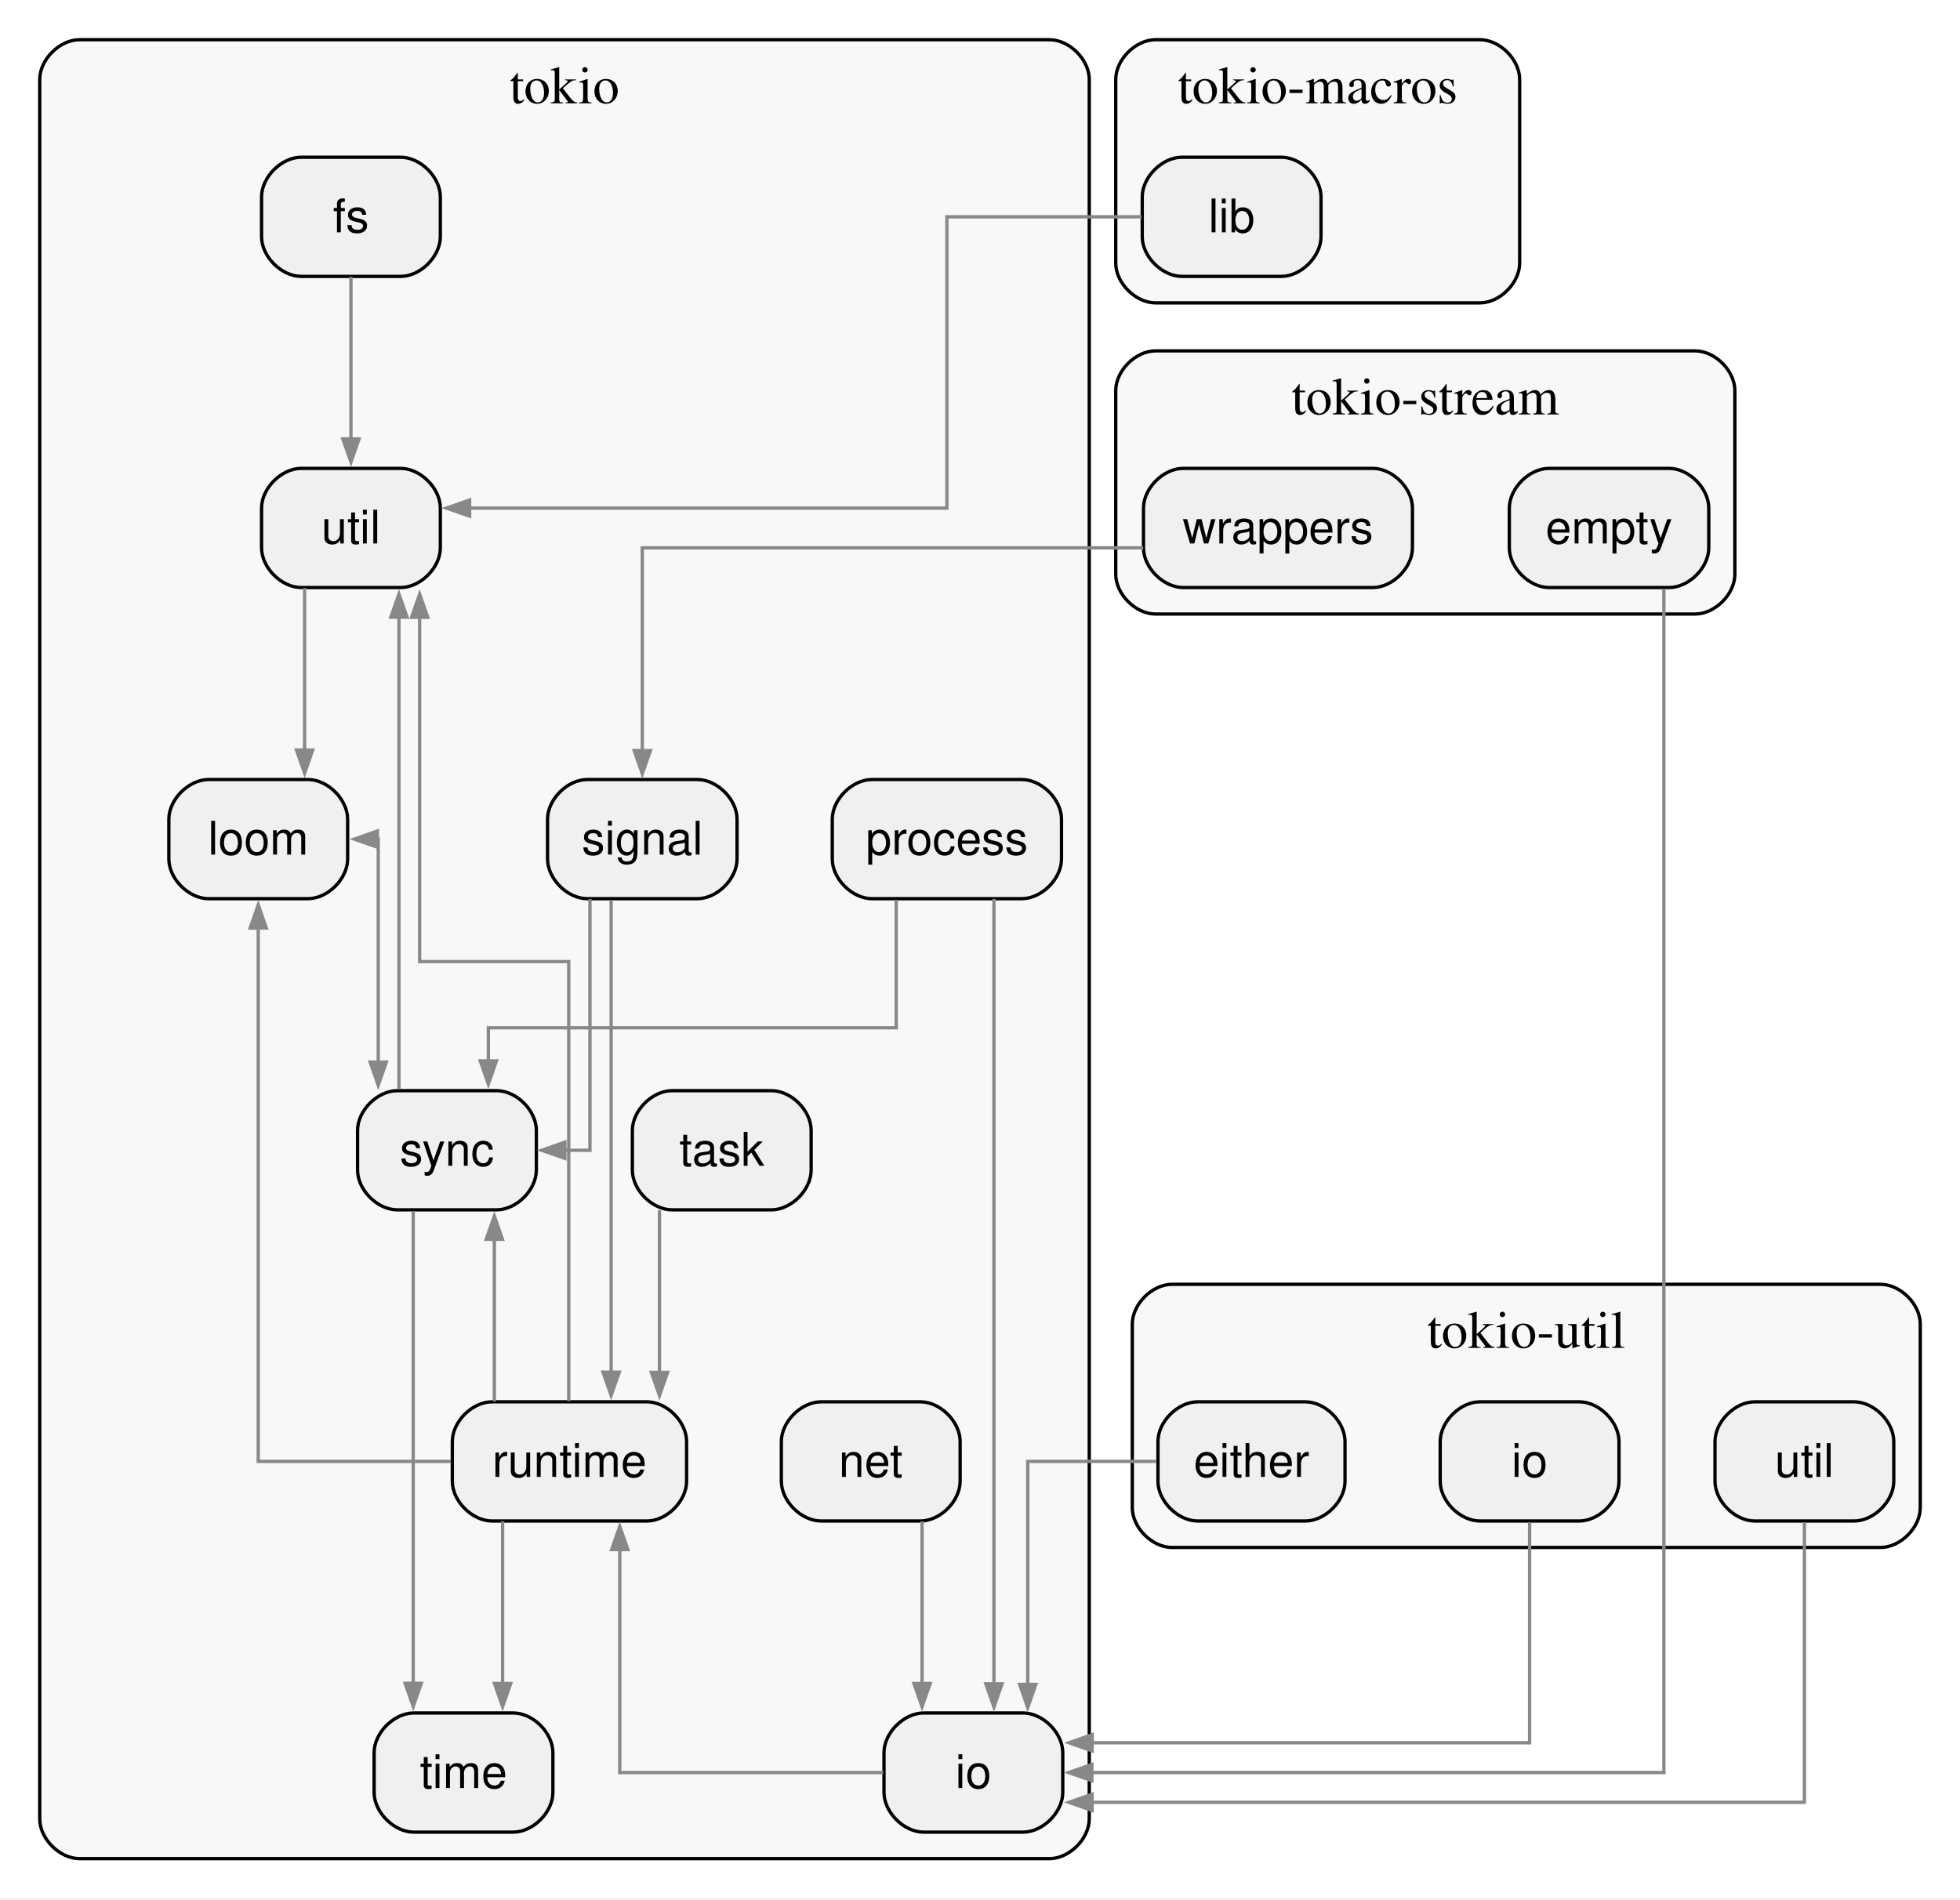
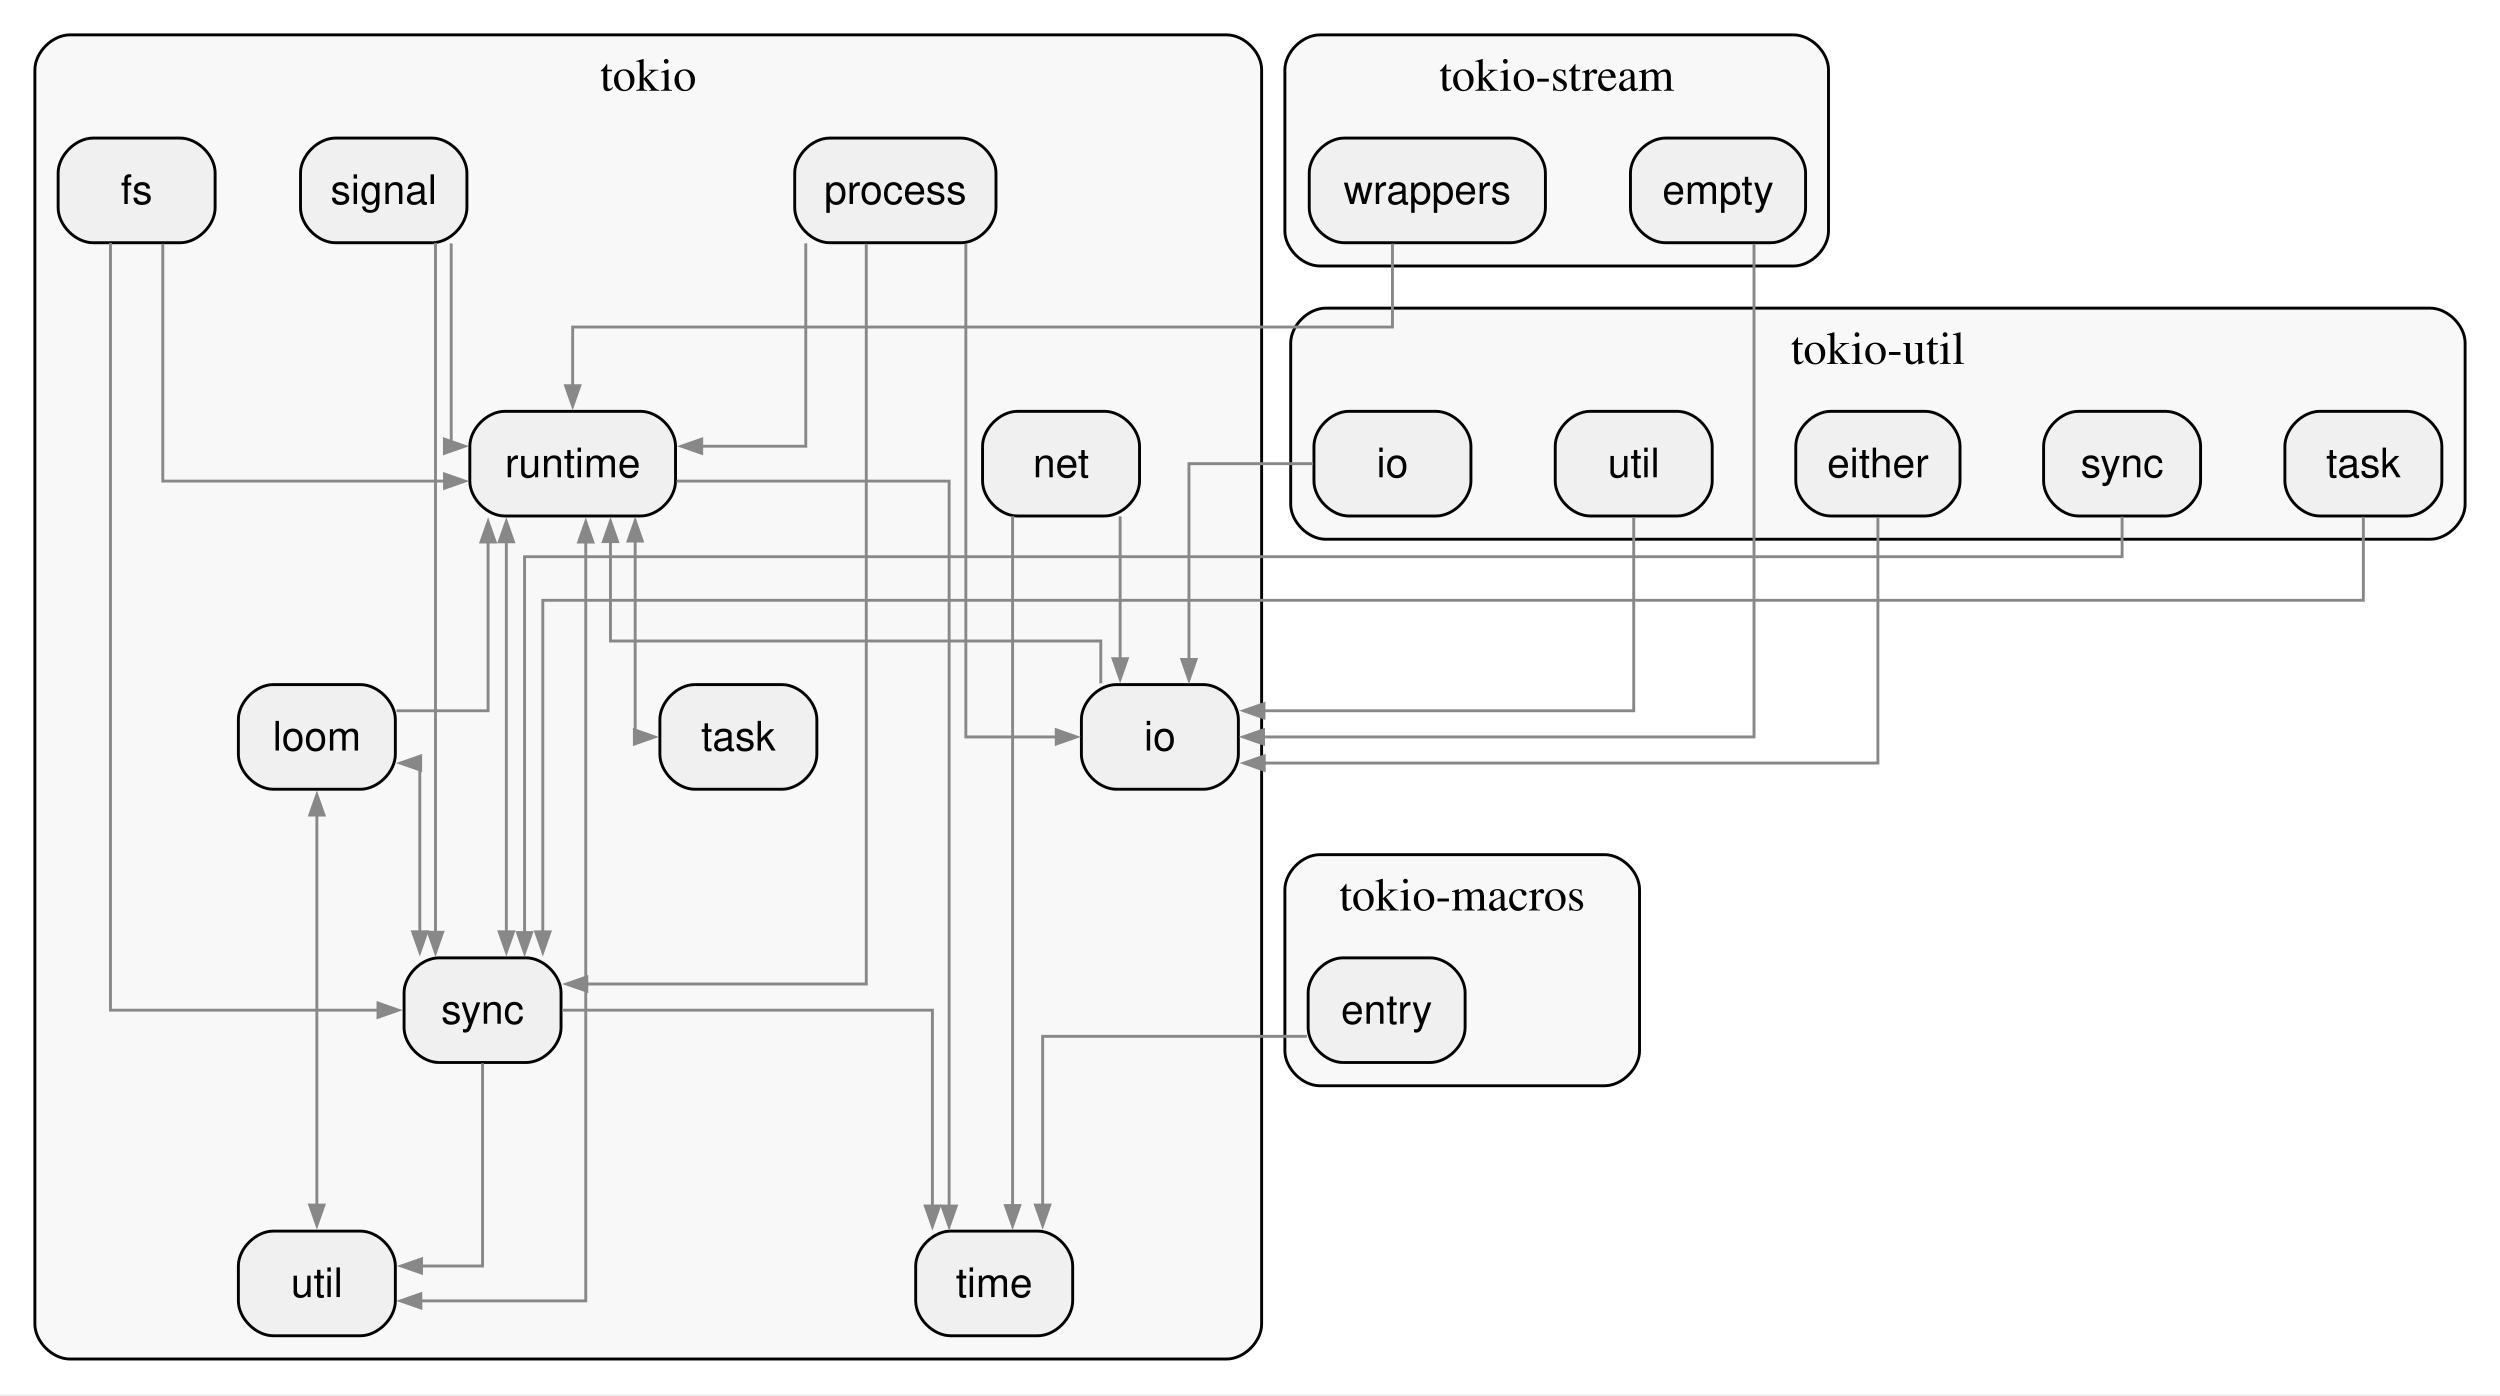
- <svg xmlns="http://www.w3.org/2000/svg" width="592pt" height="574pt" viewBox="0.00 0.00 592.00 574.00">
-   <g id="graph0" class="graph" transform="scale(1 1) rotate(0) translate(4 569.5)">
-     <polygon fill="white" stroke="none" points="-4,4 -4,-569.5 588,-569.5 588,4 -4,4" />
+ <svg xmlns="http://www.w3.org/2000/svg" width="860pt" height="480pt" viewBox="0.00 0.00 860.00 480.00">
+   <g id="graph0" class="graph" transform="scale(1 1) rotate(0) translate(4 475.5)">
+     <polygon fill="white" stroke="none" points="-4,4 -4,-475.5 856,-475.5 856,4 -4,4" />
    <g id="clust1" class="cluster">
-       <path fill="#f8f8f8" stroke="black" d="M20,-8C20,-8 313,-8 313,-8 319,-8 325,-14 325,-20 325,-20 325,-545.5 325,-545.5 325,-551.5 319,-557.5 313,-557.5 313,-557.5 20,-557.5 20,-557.5 14,-557.5 8,-551.5 8,-545.5 8,-545.5 8,-20 8,-20 8,-14 14,-8 20,-8" />
-       <text xml:space="preserve" text-anchor="middle" x="166.5" y="-538.3" font-family="Times,serif" font-size="16.00">tokio</text>
+       <path fill="#f8f8f8" stroke="black" d="M20,-8C20,-8 418,-8 418,-8 424,-8 430,-14 430,-20 430,-20 430,-451.5 430,-451.5 430,-457.5 424,-463.5 418,-463.5 418,-463.5 20,-463.5 20,-463.5 14,-463.5 8,-457.5 8,-451.5 8,-451.5 8,-20 8,-20 8,-14 14,-8 20,-8" />
+       <text xml:space="preserve" text-anchor="middle" x="219" y="-444.3" font-family="Times,serif" font-size="16.00">tokio</text>
    </g>
    <g id="clust2" class="cluster">
-       <path fill="#f8f8f8" stroke="black" d="M345,-478C345,-478 443,-478 443,-478 449,-478 455,-484 455,-490 455,-490 455,-545.5 455,-545.5 455,-551.5 449,-557.5 443,-557.5 443,-557.5 345,-557.5 345,-557.5 339,-557.5 333,-551.5 333,-545.5 333,-545.5 333,-490 333,-490 333,-484 339,-478 345,-478" />
-       <text xml:space="preserve" text-anchor="middle" x="394" y="-538.3" font-family="Times,serif" font-size="16.00">tokio-macros</text>
+       <path fill="#f8f8f8" stroke="black" d="M450,-102C450,-102 548,-102 548,-102 554,-102 560,-108 560,-114 560,-114 560,-169.5 560,-169.5 560,-175.5 554,-181.5 548,-181.5 548,-181.5 450,-181.5 450,-181.5 444,-181.5 438,-175.5 438,-169.5 438,-169.5 438,-114 438,-114 438,-108 444,-102 450,-102" />
+       <text xml:space="preserve" text-anchor="middle" x="499" y="-162.3" font-family="Times,serif" font-size="16.00">tokio-macros</text>
    </g>
    <g id="clust3" class="cluster">
-       <path fill="#f8f8f8" stroke="black" d="M345,-384C345,-384 508,-384 508,-384 514,-384 520,-390 520,-396 520,-396 520,-451.5 520,-451.5 520,-457.5 514,-463.5 508,-463.5 508,-463.5 345,-463.5 345,-463.5 339,-463.5 333,-457.5 333,-451.5 333,-451.5 333,-396 333,-396 333,-390 339,-384 345,-384" />
-       <text xml:space="preserve" text-anchor="middle" x="426.5" y="-444.3" font-family="Times,serif" font-size="16.00">tokio-stream</text>
+       <path fill="#f8f8f8" stroke="black" d="M450,-384C450,-384 613,-384 613,-384 619,-384 625,-390 625,-396 625,-396 625,-451.5 625,-451.5 625,-457.5 619,-463.5 613,-463.5 613,-463.5 450,-463.5 450,-463.5 444,-463.5 438,-457.5 438,-451.5 438,-451.5 438,-396 438,-396 438,-390 444,-384 450,-384" />
+       <text xml:space="preserve" text-anchor="middle" x="531.5" y="-444.3" font-family="Times,serif" font-size="16.00">tokio-stream</text>
    </g>
    <g id="clust4" class="cluster">
-       <path fill="#f8f8f8" stroke="black" d="M350,-102C350,-102 564,-102 564,-102 570,-102 576,-108 576,-114 576,-114 576,-169.5 576,-169.5 576,-175.5 570,-181.5 564,-181.5 564,-181.5 350,-181.5 350,-181.5 344,-181.5 338,-175.5 338,-169.5 338,-169.5 338,-114 338,-114 338,-108 344,-102 350,-102" />
-       <text xml:space="preserve" text-anchor="middle" x="457" y="-162.3" font-family="Times,serif" font-size="16.00">tokio-util</text>
+       <path fill="#f8f8f8" stroke="black" d="M452,-290C452,-290 832,-290 832,-290 838,-290 844,-296 844,-302 844,-302 844,-357.5 844,-357.5 844,-363.5 838,-369.5 832,-369.5 832,-369.5 452,-369.5 452,-369.5 446,-369.5 440,-363.5 440,-357.5 440,-357.5 440,-302 440,-302 440,-296 446,-290 452,-290" />
+       <text xml:space="preserve" text-anchor="middle" x="642" y="-350.3" font-family="Times,serif" font-size="16.00">tokio-util</text>
    </g>
    <g id="node1" class="node">
-       <path fill="#f0f0f0" stroke="black" d="M117,-522C117,-522 87,-522 87,-522 81,-522 75,-516 75,-510 75,-510 75,-498 75,-498 75,-492 81,-486 87,-486 87,-486 117,-486 117,-486 123,-486 129,-492 129,-498 129,-498 129,-510 129,-510 129,-516 123,-522 117,-522" />
-       <text xml:space="preserve" text-anchor="middle" x="102" y="-499.32" font-family="Helvetica,sans-Serif" font-size="14.00">fs</text>
+       <path fill="#f0f0f0" stroke="black" d="M58,-428C58,-428 28,-428 28,-428 22,-428 16,-422 16,-416 16,-416 16,-404 16,-404 16,-398 22,-392 28,-392 28,-392 58,-392 58,-392 64,-392 70,-398 70,-404 70,-404 70,-416 70,-416 70,-422 64,-428 58,-428" />
+       <text xml:space="preserve" text-anchor="middle" x="43" y="-405.32" font-family="Helvetica,sans-Serif" font-size="14.00">fs</text>
+     </g>
+     <g id="node6" class="node">
+       <path fill="#f0f0f0" stroke="black" d="M216.38,-334C216.38,-334 169.62,-334 169.62,-334 163.62,-334 157.62,-328 157.62,-322 157.62,-322 157.62,-310 157.62,-310 157.62,-304 163.62,-298 169.62,-298 169.62,-298 216.38,-298 216.38,-298 222.38,-298 228.38,-304 228.38,-310 228.38,-310 228.38,-322 228.38,-322 228.38,-328 222.38,-334 216.38,-334" />
+       <text xml:space="preserve" text-anchor="middle" x="193" y="-311.32" font-family="Helvetica,sans-Serif" font-size="14.00">runtime</text>
+     </g>
+     <g id="edge1" class="edge">
+       <path fill="none" stroke="#888888" d="M52,-391.66C52,-362.79 52,-310 52,-310 52,-310 148.91,-310 148.91,-310" />
+       <polygon fill="#888888" stroke="#888888" points="148.91,-312.45 155.91,-310 148.91,-307.55 148.91,-312.45" />
+     </g>
+     <g id="node8" class="node">
+       <path fill="#f0f0f0" stroke="black" d="M177,-146C177,-146 147,-146 147,-146 141,-146 135,-140 135,-134 135,-134 135,-122 135,-122 135,-116 141,-110 147,-110 147,-110 177,-110 177,-110 183,-110 189,-116 189,-122 189,-122 189,-134 189,-134 189,-140 183,-146 177,-146" />
+       <text xml:space="preserve" text-anchor="middle" x="162" y="-123.33" font-family="Helvetica,sans-Serif" font-size="14.00">sync</text>
+     </g>
+     <g id="edge2" class="edge">
+       <path fill="none" stroke="#888888" d="M34,-391.93C34,-329.69 34,-128 34,-128 34,-128 126.03,-128 126.03,-128" />
+       <polygon fill="#888888" stroke="#888888" points="126.03,-130.45 133.03,-128 126.03,-125.55 126.03,-130.45" />
+     </g>
+     <g id="node2" class="node">
+       <path fill="#f0f0f0" stroke="black" d="M410,-240C410,-240 380,-240 380,-240 374,-240 368,-234 368,-228 368,-228 368,-216 368,-216 368,-210 374,-204 380,-204 380,-204 410,-204 410,-204 416,-204 422,-210 422,-216 422,-216 422,-228 422,-228 422,-234 416,-240 410,-240" />
+       <text xml:space="preserve" text-anchor="middle" x="395" y="-217.32" font-family="Helvetica,sans-Serif" font-size="14.00">io</text>
+     </g>
+     <g id="edge3" class="edge">
+       <path fill="none" stroke="#888888" d="M374.67,-240.43C374.67,-247.99 374.67,-255 374.67,-255 374.67,-255 206,-255 206,-255 206,-255 206,-289.18 206,-289.18" />
+       <polygon fill="#888888" stroke="#888888" points="203.55,-289.18 206,-296.18 208.45,-289.18 203.55,-289.18" />
+     </g>
+     <g id="node3" class="node">
+       <path fill="#f0f0f0" stroke="black" d="M120,-240C120,-240 90,-240 90,-240 84,-240 78,-234 78,-228 78,-228 78,-216 78,-216 78,-210 84,-204 90,-204 90,-204 120,-204 120,-204 126,-204 132,-210 132,-216 132,-216 132,-228 132,-228 132,-234 126,-240 120,-240" />
+       <text xml:space="preserve" text-anchor="middle" x="105" y="-217.32" font-family="Helvetica,sans-Serif" font-size="14.00">loom</text>
+     </g>
+     <g id="edge4" class="edge">
+       <path fill="none" stroke="#888888" d="M132.38,-231C147.76,-231 163.9,-231 163.9,-231 163.9,-231 163.9,-289.04 163.9,-289.04" />
+       <polygon fill="#888888" stroke="#888888" points="161.45,-289.04 163.9,-296.04 166.35,-289.04 161.45,-289.04" />
+     </g>
+     <g id="edge5" class="edge">
+       <path fill="none" stroke="#888888" d="M139.59,-213C139.59,-213 140.41,-213 140.41,-213 140.41,-213 140.41,-154.96 140.41,-154.96" />
+       <polygon fill="#888888" stroke="#888888" points="140.71,-210.55 133.71,-213 140.71,-215.45 140.71,-210.55" />
+       <polygon fill="#888888" stroke="#888888" points="142.86,-154.96 140.41,-147.96 137.96,-154.96 142.86,-154.96" />
    </g>
    <g id="node11" class="node">
-       <path fill="#f0f0f0" stroke="black" d="M117,-428C117,-428 87,-428 87,-428 81,-428 75,-422 75,-416 75,-416 75,-404 75,-404 75,-398 81,-392 87,-392 87,-392 117,-392 117,-392 123,-392 129,-398 129,-404 129,-404 129,-416 129,-416 129,-422 123,-428 117,-428" />
-       <text xml:space="preserve" text-anchor="middle" x="102" y="-405.32" font-family="Helvetica,sans-Serif" font-size="14.00">util</text>
-     </g>
-     <g id="edge1" class="edge">
-       <path fill="none" stroke="#888888" d="M102,-485.88C102,-485.88 102,-436.9 102,-436.9" />
-       <polygon fill="#888888" stroke="#888888" points="104.45,-436.9 102,-429.9 99.55,-436.9 104.45,-436.9" />
-     </g>
-     <g id="node2" class="node">
-       <path fill="#f0f0f0" stroke="black" d="M305,-52C305,-52 275,-52 275,-52 269,-52 263,-46 263,-40 263,-40 263,-28 263,-28 263,-22 269,-16 275,-16 275,-16 305,-16 305,-16 311,-16 317,-22 317,-28 317,-28 317,-40 317,-40 317,-46 311,-52 305,-52" />
-       <text xml:space="preserve" text-anchor="middle" x="290" y="-29.32" font-family="Helvetica,sans-Serif" font-size="14.00">io</text>
-     </g>
-     <g id="node6" class="node">
-       <path fill="#f0f0f0" stroke="black" d="M191.38,-146C191.38,-146 144.62,-146 144.62,-146 138.62,-146 132.62,-140 132.62,-134 132.62,-134 132.62,-122 132.62,-122 132.62,-116 138.62,-110 144.62,-110 144.62,-110 191.38,-110 191.38,-110 197.38,-110 203.38,-116 203.38,-122 203.38,-122 203.38,-134 203.38,-134 203.38,-140 197.38,-146 191.38,-146" />
-       <text xml:space="preserve" text-anchor="middle" x="168" y="-123.33" font-family="Helvetica,sans-Serif" font-size="14.00">runtime</text>
-     </g>
-     <g id="edge2" class="edge">
-       <path fill="none" stroke="#888888" d="M262.77,-34C231.12,-34 183.19,-34 183.19,-34 183.19,-34 183.19,-101.36 183.19,-101.36" />
-       <polygon fill="#888888" stroke="#888888" points="180.74,-101.36 183.19,-108.36 185.64,-101.36 180.74,-101.36" />
-     </g>
-     <g id="node3" class="node">
-       <path fill="#f0f0f0" stroke="black" d="M89,-334C89,-334 59,-334 59,-334 53,-334 47,-328 47,-322 47,-322 47,-310 47,-310 47,-304 53,-298 59,-298 59,-298 89,-298 89,-298 95,-298 101,-304 101,-310 101,-310 101,-322 101,-322 101,-328 95,-334 89,-334" />
-       <text xml:space="preserve" text-anchor="middle" x="74" y="-311.32" font-family="Helvetica,sans-Serif" font-size="14.00">loom</text>
-     </g>
-     <g id="node8" class="node">
-       <path fill="#f0f0f0" stroke="black" d="M146,-240C146,-240 116,-240 116,-240 110,-240 104,-234 104,-228 104,-228 104,-216 104,-216 104,-210 110,-204 116,-204 116,-204 146,-204 146,-204 152,-204 158,-210 158,-216 158,-216 158,-228 158,-228 158,-234 152,-240 146,-240" />
-       <text xml:space="preserve" text-anchor="middle" x="131" y="-217.32" font-family="Helvetica,sans-Serif" font-size="14.00">sync</text>
-     </g>
-     <g id="edge3" class="edge">
-       <path fill="none" stroke="#888888" d="M109.37,-316C109.37,-316 110.25,-316 110.25,-316 110.25,-316 110.25,-248.64 110.25,-248.64" />
-       <polygon fill="#888888" stroke="#888888" points="109.99,-313.55 102.99,-316 109.99,-318.45 109.99,-313.55" />
-       <polygon fill="#888888" stroke="#888888" points="112.7,-248.64 110.25,-241.64 107.8,-248.64 112.7,-248.64" />
+       <path fill="#f0f0f0" stroke="black" d="M120,-52C120,-52 90,-52 90,-52 84,-52 78,-46 78,-40 78,-40 78,-28 78,-28 78,-22 84,-16 90,-16 90,-16 120,-16 120,-16 126,-16 132,-22 132,-28 132,-28 132,-40 132,-40 132,-46 126,-52 120,-52" />
+       <text xml:space="preserve" text-anchor="middle" x="105" y="-29.32" font-family="Helvetica,sans-Serif" font-size="14.00">util</text>
+     </g>
+     <g id="edge6" class="edge">
+       <path fill="none" stroke="#888888" d="M105,-195.12C105,-195.12 105,-60.96 105,-60.96" />
+       <polygon fill="#888888" stroke="#888888" points="102.55,-195.12 105,-202.12 107.45,-195.12 102.55,-195.12" />
+       <polygon fill="#888888" stroke="#888888" points="107.45,-60.96 105,-53.96 102.55,-60.96 107.45,-60.96" />
    </g>
    <g id="node4" class="node">
-       <path fill="#f0f0f0" stroke="black" d="M274,-146C274,-146 244,-146 244,-146 238,-146 232,-140 232,-134 232,-134 232,-122 232,-122 232,-116 238,-110 244,-110 244,-110 274,-110 274,-110 280,-110 286,-116 286,-122 286,-122 286,-134 286,-134 286,-140 280,-146 274,-146" />
-       <text xml:space="preserve" text-anchor="middle" x="259" y="-123.33" font-family="Helvetica,sans-Serif" font-size="14.00">net</text>
-     </g>
-     <g id="edge5" class="edge">
-       <path fill="none" stroke="#888888" d="M274.5,-109.88C274.5,-109.88 274.5,-60.9 274.5,-60.9" />
-       <polygon fill="#888888" stroke="#888888" points="276.95,-60.9 274.5,-53.9 272.05,-60.9 276.95,-60.9" />
+       <path fill="#f0f0f0" stroke="black" d="M376,-334C376,-334 346,-334 346,-334 340,-334 334,-328 334,-322 334,-322 334,-310 334,-310 334,-304 340,-298 346,-298 346,-298 376,-298 376,-298 382,-298 388,-304 388,-310 388,-310 388,-322 388,-322 388,-328 382,-334 376,-334" />
+       <text xml:space="preserve" text-anchor="middle" x="361" y="-311.32" font-family="Helvetica,sans-Serif" font-size="14.00">net</text>
+     </g>
+     <g id="edge8" class="edge">
+       <path fill="none" stroke="#888888" d="M381.33,-297.88C381.33,-297.88 381.33,-248.9 381.33,-248.9" />
+       <polygon fill="#888888" stroke="#888888" points="383.78,-248.9 381.33,-241.9 378.88,-248.9 383.78,-248.9" />
+     </g>
+     <g id="node10" class="node">
+       <path fill="#f0f0f0" stroke="black" d="M353,-52C353,-52 323,-52 323,-52 317,-52 311,-46 311,-40 311,-40 311,-28 311,-28 311,-22 317,-16 323,-16 323,-16 353,-16 353,-16 359,-16 365,-22 365,-28 365,-28 365,-40 365,-40 365,-46 359,-52 353,-52" />
+       <text xml:space="preserve" text-anchor="middle" x="338" y="-29.32" font-family="Helvetica,sans-Serif" font-size="14.00">time</text>
+     </g>
+     <g id="edge9" class="edge">
+       <path fill="none" stroke="#888888" d="M344.33,-297.93C344.33,-297.93 344.33,-60.8 344.33,-60.8" />
+       <polygon fill="#888888" stroke="#888888" points="346.78,-60.8 344.33,-53.8 341.88,-60.8 346.78,-60.8" />
    </g>
    <g id="node5" class="node">
-       <path fill="#f0f0f0" stroke="black" d="M304.62,-334C304.62,-334 259.38,-334 259.38,-334 253.38,-334 247.38,-328 247.38,-322 247.38,-322 247.38,-310 247.38,-310 247.38,-304 253.38,-298 259.38,-298 259.38,-298 304.62,-298 304.62,-298 310.62,-298 316.62,-304 316.62,-310 316.62,-310 316.62,-322 316.62,-322 316.62,-328 310.62,-334 304.62,-334" />
-       <text xml:space="preserve" text-anchor="middle" x="282" y="-311.32" font-family="Helvetica,sans-Serif" font-size="14.00">process</text>
-     </g>
-     <g id="edge6" class="edge">
-       <path fill="none" stroke="#888888" d="M296.21,-297.93C296.21,-297.93 296.21,-60.8 296.21,-60.8" />
-       <polygon fill="#888888" stroke="#888888" points="298.66,-60.8 296.21,-53.8 293.76,-60.8 298.66,-60.8" />
+       <path fill="#f0f0f0" stroke="black" d="M326.62,-428C326.62,-428 281.38,-428 281.38,-428 275.38,-428 269.38,-422 269.38,-416 269.38,-416 269.38,-404 269.38,-404 269.38,-398 275.38,-392 281.38,-392 281.38,-392 326.62,-392 326.62,-392 332.62,-392 338.62,-398 338.62,-404 338.62,-404 338.62,-416 338.62,-416 338.62,-422 332.62,-428 326.62,-428" />
+       <text xml:space="preserve" text-anchor="middle" x="304" y="-405.32" font-family="Helvetica,sans-Serif" font-size="14.00">process</text>
+     </g>
+     <g id="edge10" class="edge">
+       <path fill="none" stroke="#888888" d="M328.25,-391.63C328.25,-344.33 328.25,-222 328.25,-222 328.25,-222 359.34,-222 359.34,-222" />
+       <polygon fill="#888888" stroke="#888888" points="359.34,-224.45 366.34,-222 359.34,-219.55 359.34,-224.45" />
+     </g>
+     <g id="edge11" class="edge">
+       <path fill="none" stroke="#888888" d="M273.19,-391.77C273.19,-365.99 273.19,-322 273.19,-322 273.19,-322 237.39,-322 237.39,-322" />
+       <polygon fill="#888888" stroke="#888888" points="237.39,-319.55 230.39,-322 237.39,-324.45 237.39,-319.55" />
+     </g>
+     <g id="edge12" class="edge">
+       <path fill="none" stroke="#888888" d="M294,-391.66C294,-330.45 294,-137 294,-137 294,-137 197.86,-137 197.86,-137" />
+       <polygon fill="#888888" stroke="#888888" points="197.86,-134.55 190.86,-137 197.86,-139.45 197.86,-134.55" />
+     </g>
+     <g id="edge15" class="edge">
+       <path fill="none" stroke="#888888" d="M170.18,-289.12C170.18,-289.12 170.18,-154.96 170.18,-154.96" />
+       <polygon fill="#888888" stroke="#888888" points="167.73,-289.12 170.18,-296.12 172.63,-289.12 167.73,-289.12" />
+       <polygon fill="#888888" stroke="#888888" points="172.63,-154.96 170.18,-147.96 167.73,-154.96 172.63,-154.96" />
+     </g>
+     <g id="node9" class="node">
+       <path fill="#f0f0f0" stroke="black" d="M265,-240C265,-240 235,-240 235,-240 229,-240 223,-234 223,-228 223,-228 223,-216 223,-216 223,-210 229,-204 235,-204 235,-204 265,-204 265,-204 271,-204 277,-210 277,-216 277,-216 277,-228 277,-228 277,-234 271,-240 265,-240" />
+       <text xml:space="preserve" text-anchor="middle" x="250" y="-217.32" font-family="Helvetica,sans-Serif" font-size="14.00">task</text>
+     </g>
+     <g id="edge16" class="edge">
+       <path fill="none" stroke="#888888" d="M214.5,-289.36C214.5,-289.36 214.5,-222 214.5,-222 214.5,-222 215.32,-222 215.32,-222" />
+       <polygon fill="#888888" stroke="#888888" points="212.05,-289.36 214.5,-296.36 216.95,-289.36 212.05,-289.36" />
+       <polygon fill="#888888" stroke="#888888" points="214.22,-224.45 221.22,-222 214.22,-219.55 214.22,-224.45" />
+     </g>
+     <g id="edge17" class="edge">
+       <path fill="none" stroke="#888888" d="M228.73,-310C267.06,-310 322.5,-310 322.5,-310 322.5,-310 322.5,-60.62 322.5,-60.62" />
+       <polygon fill="#888888" stroke="#888888" points="324.95,-60.62 322.5,-53.62 320.05,-60.62 324.95,-60.62" />
+     </g>
+     <g id="edge18" class="edge">
+       <path fill="none" stroke="#888888" d="M197.5,-289.03C197.5,-289.03 197.5,-28 197.5,-28 197.5,-28 140.77,-28 140.77,-28" />
+       <polygon fill="#888888" stroke="#888888" points="195.05,-289.03 197.5,-296.03 199.95,-289.03 195.05,-289.03" />
+       <polygon fill="#888888" stroke="#888888" points="140.77,-25.55 133.77,-28 140.77,-30.45 140.77,-25.55" />
+     </g>
+     <g id="node7" class="node">
+       <path fill="#f0f0f0" stroke="black" d="M144.62,-428C144.62,-428 111.38,-428 111.38,-428 105.38,-428 99.38,-422 99.38,-416 99.38,-416 99.38,-404 99.38,-404 99.38,-398 105.38,-392 111.38,-392 111.38,-392 144.62,-392 144.62,-392 150.62,-392 156.62,-398 156.62,-404 156.62,-404 156.62,-416 156.62,-416 156.62,-422 150.62,-428 144.62,-428" />
+       <text xml:space="preserve" text-anchor="middle" x="128" y="-405.32" font-family="Helvetica,sans-Serif" font-size="14.00">signal</text>
+     </g>
+     <g id="edge19" class="edge">
+       <path fill="none" stroke="#888888" d="M151.22,-391.77C151.22,-365.99 151.22,-322 151.22,-322 151.22,-322 151.84,-322 151.84,-322" />
+       <polygon fill="#888888" stroke="#888888" points="148.87,-324.45 155.87,-322 148.87,-319.55 148.87,-324.45" />
+     </g>
+     <g id="edge20" class="edge">
+       <path fill="none" stroke="#888888" d="M145.81,-391.93C145.81,-391.93 145.81,-154.8 145.81,-154.8" />
+       <polygon fill="#888888" stroke="#888888" points="148.26,-154.8 145.81,-147.8 143.36,-154.8 148.26,-154.8" />
+     </g>
+     <g id="edge25" class="edge">
+       <path fill="none" stroke="#888888" d="M189.31,-128C233.74,-128 316.75,-128 316.75,-128 316.75,-128 316.75,-60.64 316.75,-60.64" />
+       <polygon fill="#888888" stroke="#888888" points="319.2,-60.64 316.75,-53.64 314.3,-60.64 319.2,-60.64" />
+     </g>
+     <g id="edge26" class="edge">
+       <path fill="none" stroke="#888888" d="M162,-109.77C162,-83.99 162,-40 162,-40 162,-40 141.01,-40 141.01,-40" />
+       <polygon fill="#888888" stroke="#888888" points="141.01,-37.55 134.01,-40 141.01,-42.45 141.01,-37.55" />
+     </g>
+     <g id="node12" class="node">
+       <path fill="#f0f0f0" stroke="black" d="M488,-146C488,-146 458,-146 458,-146 452,-146 446,-140 446,-134 446,-134 446,-122 446,-122 446,-116 452,-110 458,-110 458,-110 488,-110 488,-110 494,-110 500,-116 500,-122 500,-122 500,-134 500,-134 500,-140 494,-146 488,-146" />
+       <text xml:space="preserve" text-anchor="middle" x="473" y="-123.33" font-family="Helvetica,sans-Serif" font-size="14.00">entry</text>
    </g>
    <g id="edge7" class="edge">
-       <path fill="none" stroke="#888888" d="M266.69,-297.65C266.69,-280.99 266.69,-259 266.69,-259 266.69,-259 143.5,-259 143.5,-259 143.5,-259 143.5,-249.01 143.5,-249.01" />
-       <polygon fill="#888888" stroke="#888888" points="145.95,-249.01 143.5,-242.01 141.05,-249.01 145.95,-249.01" />
-     </g>
-     <g id="edge9" class="edge">
-       <path fill="none" stroke="#888888" d="M132.19,-128C105.63,-128 74,-128 74,-128 74,-128 74,-289.12 74,-289.12" />
-       <polygon fill="#888888" stroke="#888888" points="71.55,-289.12 74,-296.12 76.45,-289.12 71.55,-289.12" />
-     </g>
-     <g id="edge10" class="edge">
-       <path fill="none" stroke="#888888" d="M145.31,-146.12C145.31,-146.12 145.31,-195.1 145.31,-195.1" />
-       <polygon fill="#888888" stroke="#888888" points="142.86,-195.1 145.31,-202.1 147.76,-195.1 142.86,-195.1" />
-     </g>
-     <g id="node10" class="node">
-       <path fill="#f0f0f0" stroke="black" d="M151,-52C151,-52 121,-52 121,-52 115,-52 109,-46 109,-40 109,-40 109,-28 109,-28 109,-22 115,-16 121,-16 121,-16 151,-16 151,-16 157,-16 163,-22 163,-28 163,-28 163,-40 163,-40 163,-46 157,-52 151,-52" />
-       <text xml:space="preserve" text-anchor="middle" x="136" y="-29.32" font-family="Helvetica,sans-Serif" font-size="14.00">time</text>
-     </g>
-     <g id="edge11" class="edge">
-       <path fill="none" stroke="#888888" d="M147.81,-109.88C147.81,-109.88 147.81,-60.9 147.81,-60.9" />
-       <polygon fill="#888888" stroke="#888888" points="150.26,-60.9 147.81,-53.9 145.36,-60.9 150.26,-60.9" />
-     </g>
-     <g id="edge12" class="edge">
-       <path fill="none" stroke="#888888" d="M167.78,-146.21C167.78,-186.38 167.78,-279 167.78,-279 167.78,-279 122.75,-279 122.75,-279 122.75,-279 122.75,-383 122.75,-383" />
-       <polygon fill="#888888" stroke="#888888" points="120.3,-383 122.75,-390 125.2,-383 120.3,-383" />
-     </g>
-     <g id="node7" class="node">
-       <path fill="#f0f0f0" stroke="black" d="M206.62,-334C206.62,-334 173.38,-334 173.38,-334 167.38,-334 161.38,-328 161.38,-322 161.38,-322 161.38,-310 161.38,-310 161.38,-304 167.38,-298 173.38,-298 173.38,-298 206.62,-298 206.62,-298 212.62,-298 218.62,-304 218.62,-310 218.62,-310 218.62,-322 218.62,-322 218.62,-328 212.62,-334 206.62,-334" />
-       <text xml:space="preserve" text-anchor="middle" x="190" y="-311.32" font-family="Helvetica,sans-Serif" font-size="14.00">signal</text>
-     </g>
-     <g id="edge13" class="edge">
-       <path fill="none" stroke="#888888" d="M180.59,-297.63C180.59,-297.63 180.59,-154.96 180.59,-154.96" />
-       <polygon fill="#888888" stroke="#888888" points="183.04,-154.96 180.59,-147.96 178.14,-154.96 183.04,-154.96" />
-     </g>
-     <g id="edge14" class="edge">
-       <path fill="none" stroke="#888888" d="M174.19,-297.88C174.19,-270.56 174.19,-222 174.19,-222 174.19,-222 166.62,-222 166.62,-222" />
-       <polygon fill="#888888" stroke="#888888" points="166.62,-219.55 159.62,-222 166.62,-224.45 166.62,-219.55" />
-     </g>
-     <g id="edge19" class="edge">
-       <path fill="none" stroke="#888888" d="M120.81,-203.63C120.81,-203.63 120.81,-60.96 120.81,-60.96" />
-       <polygon fill="#888888" stroke="#888888" points="123.26,-60.96 120.81,-53.96 118.36,-60.96 123.26,-60.96" />
-     </g>
-     <g id="edge20" class="edge">
-       <path fill="none" stroke="#888888" d="M116.5,-240.37C116.5,-240.37 116.5,-383.04 116.5,-383.04" />
-       <polygon fill="#888888" stroke="#888888" points="114.05,-383.04 116.5,-390.04 118.95,-383.04 114.05,-383.04" />
-     </g>
-     <g id="node9" class="node">
-       <path fill="#f0f0f0" stroke="black" d="M229,-240C229,-240 199,-240 199,-240 193,-240 187,-234 187,-228 187,-228 187,-216 187,-216 187,-210 193,-204 199,-204 199,-204 229,-204 229,-204 235,-204 241,-210 241,-216 241,-216 241,-228 241,-228 241,-234 235,-240 229,-240" />
-       <text xml:space="preserve" text-anchor="middle" x="214" y="-217.32" font-family="Helvetica,sans-Serif" font-size="14.00">task</text>
+       <path fill="none" stroke="#888888" d="M445.55,-119C410.6,-119 354.67,-119 354.67,-119 354.67,-119 354.67,-60.96 354.67,-60.96" />
+       <polygon fill="#888888" stroke="#888888" points="357.12,-60.96 354.67,-53.96 352.22,-60.96 357.12,-60.96" />
+     </g>
+     <g id="node13" class="node">
+       <path fill="#f0f0f0" stroke="black" d="M605.12,-428C605.12,-428 568.88,-428 568.88,-428 562.88,-428 556.88,-422 556.88,-416 556.88,-416 556.88,-404 556.88,-404 556.88,-398 562.88,-392 568.88,-392 568.88,-392 605.12,-392 605.12,-392 611.12,-392 617.12,-398 617.12,-404 617.12,-404 617.12,-416 617.12,-416 617.12,-422 611.12,-428 605.12,-428" />
+       <text xml:space="preserve" text-anchor="middle" x="587" y="-405.32" font-family="Helvetica,sans-Serif" font-size="14.00">empty</text>
    </g>
    <g id="edge21" class="edge">
-       <path fill="none" stroke="#888888" d="M195.19,-203.88C195.19,-203.88 195.19,-154.9 195.19,-154.9" />
-       <polygon fill="#888888" stroke="#888888" points="197.64,-154.9 195.19,-147.9 192.74,-154.9 197.64,-154.9" />
+       <path fill="none" stroke="#888888" d="M599.38,-391.63C599.38,-344.33 599.38,-222 599.38,-222 599.38,-222 430.65,-222 430.65,-222" />
+       <polygon fill="#888888" stroke="#888888" points="430.65,-219.55 423.65,-222 430.65,-224.45 430.65,-219.55" />
+     </g>
+     <g id="node14" class="node">
+       <path fill="#f0f0f0" stroke="black" d="M515.62,-428C515.62,-428 458.38,-428 458.38,-428 452.38,-428 446.38,-422 446.38,-416 446.38,-416 446.38,-404 446.38,-404 446.38,-398 452.38,-392 458.38,-392 458.38,-392 515.62,-392 515.62,-392 521.62,-392 527.62,-398 527.62,-404 527.62,-404 527.62,-416 527.62,-416 527.62,-422 521.62,-428 515.62,-428" />
+       <text xml:space="preserve" text-anchor="middle" x="487" y="-405.32" font-family="Helvetica,sans-Serif" font-size="14.00">wrappers</text>
    </g>
    <g id="edge22" class="edge">
-       <path fill="none" stroke="#888888" d="M88,-391.88C88,-391.88 88,-342.9 88,-342.9" />
-       <polygon fill="#888888" stroke="#888888" points="90.45,-342.9 88,-335.9 85.55,-342.9 90.45,-342.9" />
-     </g>
-     <g id="node12" class="node">
-       <path fill="#f0f0f0" stroke="black" d="M383,-522C383,-522 353,-522 353,-522 347,-522 341,-516 341,-510 341,-510 341,-498 341,-498 341,-492 347,-486 353,-486 353,-486 383,-486 383,-486 389,-486 395,-492 395,-498 395,-498 395,-510 395,-510 395,-516 389,-522 383,-522" />
-       <text xml:space="preserve" text-anchor="middle" x="368" y="-499.32" font-family="Helvetica,sans-Serif" font-size="14.00">lib</text>
-     </g>
-     <g id="edge4" class="edge">
-       <path fill="none" stroke="#888888" d="M340.79,-504C315.59,-504 282,-504 282,-504 282,-504 282,-416 282,-416 282,-416 137.85,-416 137.85,-416" />
-       <polygon fill="#888888" stroke="#888888" points="137.85,-413.55 130.85,-416 137.85,-418.45 137.85,-413.55" />
-     </g>
-     <g id="node13" class="node">
-       <path fill="#f0f0f0" stroke="black" d="M500.12,-428C500.12,-428 463.88,-428 463.88,-428 457.88,-428 451.88,-422 451.88,-416 451.88,-416 451.88,-404 451.88,-404 451.88,-398 457.88,-392 463.88,-392 463.88,-392 500.12,-392 500.12,-392 506.12,-392 512.12,-398 512.12,-404 512.12,-404 512.12,-416 512.12,-416 512.12,-422 506.12,-428 500.12,-428" />
-       <text xml:space="preserve" text-anchor="middle" x="482" y="-405.32" font-family="Helvetica,sans-Serif" font-size="14.00">empty</text>
-     </g>
-     <g id="edge15" class="edge">
-       <path fill="none" stroke="#888888" d="M498.56,-391.61C498.56,-316.12 498.56,-34 498.56,-34 498.56,-34 325.78,-34 325.78,-34" />
-       <polygon fill="#888888" stroke="#888888" points="325.78,-31.55 318.78,-34 325.78,-36.45 325.78,-31.55" />
-     </g>
-     <g id="node14" class="node">
-       <path fill="#f0f0f0" stroke="black" d="M410.62,-428C410.62,-428 353.38,-428 353.38,-428 347.38,-428 341.38,-422 341.38,-416 341.38,-416 341.38,-404 341.38,-404 341.38,-398 347.38,-392 353.38,-392 353.38,-392 410.62,-392 410.62,-392 416.62,-392 422.62,-398 422.62,-404 422.62,-404 422.62,-416 422.62,-416 422.62,-422 416.62,-428 410.62,-428" />
-       <text xml:space="preserve" text-anchor="middle" x="382" y="-405.32" font-family="Helvetica,sans-Serif" font-size="14.00">wrappers</text>
-     </g>
-     <g id="edge16" class="edge">
-       <path fill="none" stroke="#888888" d="M341.28,-404C284.92,-404 190,-404 190,-404 190,-404 190,-342.75 190,-342.75" />
-       <polygon fill="#888888" stroke="#888888" points="192.45,-342.75 190,-335.75 187.55,-342.75 192.45,-342.75" />
+       <path fill="none" stroke="#888888" d="M475,-391.69C475,-378.5 475,-363 475,-363 475,-363 193,-363 193,-363 193,-363 193,-342.82 193,-342.82" />
+       <polygon fill="#888888" stroke="#888888" points="195.45,-342.82 193,-335.82 190.55,-342.82 195.45,-342.82" />
    </g>
    <g id="node15" class="node">
-       <path fill="#f0f0f0" stroke="black" d="M390.25,-146C390.25,-146 357.75,-146 357.75,-146 351.75,-146 345.75,-140 345.75,-134 345.75,-134 345.75,-122 345.75,-122 345.75,-116 351.75,-110 357.75,-110 357.75,-110 390.25,-110 390.25,-110 396.25,-110 402.25,-116 402.25,-122 402.25,-122 402.25,-134 402.25,-134 402.25,-140 396.25,-146 390.25,-146" />
-       <text xml:space="preserve" text-anchor="middle" x="374" y="-123.33" font-family="Helvetica,sans-Serif" font-size="14.00">either</text>
-     </g>
-     <g id="edge25" class="edge">
-       <path fill="none" stroke="#888888" d="M345.34,-128C326.92,-128 306.42,-128 306.42,-128 306.42,-128 306.42,-60.64 306.42,-60.64" />
-       <polygon fill="#888888" stroke="#888888" points="308.87,-60.64 306.42,-53.64 303.97,-60.64 308.87,-60.64" />
+       <path fill="#f0f0f0" stroke="black" d="M658.25,-334C658.25,-334 625.75,-334 625.75,-334 619.75,-334 613.75,-328 613.75,-322 613.75,-322 613.75,-310 613.75,-310 613.75,-304 619.75,-298 625.75,-298 625.75,-298 658.25,-298 658.25,-298 664.25,-298 670.25,-304 670.25,-310 670.25,-310 670.25,-322 670.25,-322 670.25,-328 664.25,-334 658.25,-334" />
+       <text xml:space="preserve" text-anchor="middle" x="642" y="-311.32" font-family="Helvetica,sans-Serif" font-size="14.00">either</text>
+     </g>
+     <g id="edge30" class="edge">
+       <path fill="none" stroke="#888888" d="M642,-297.59C642,-267.96 642,-213 642,-213 642,-213 430.89,-213 430.89,-213" />
+       <polygon fill="#888888" stroke="#888888" points="430.89,-210.55 423.89,-213 430.89,-215.45 430.89,-210.55" />
    </g>
    <g id="node16" class="node">
-       <path fill="#f0f0f0" stroke="black" d="M473,-146C473,-146 443,-146 443,-146 437,-146 431,-140 431,-134 431,-134 431,-122 431,-122 431,-116 437,-110 443,-110 443,-110 473,-110 473,-110 479,-110 485,-116 485,-122 485,-122 485,-134 485,-134 485,-140 479,-146 473,-146" />
-       <text xml:space="preserve" text-anchor="middle" x="458" y="-123.33" font-family="Helvetica,sans-Serif" font-size="14.00">io</text>
-     </g>
-     <g id="edge26" class="edge">
-       <path fill="none" stroke="#888888" d="M458,-109.56C458,-84.56 458,-43 458,-43 458,-43 325.88,-43 325.88,-43" />
-       <polygon fill="#888888" stroke="#888888" points="325.88,-40.55 318.88,-43 325.88,-45.45 325.88,-40.55" />
+       <path fill="#f0f0f0" stroke="black" d="M490,-334C490,-334 460,-334 460,-334 454,-334 448,-328 448,-322 448,-322 448,-310 448,-310 448,-304 454,-298 460,-298 460,-298 490,-298 490,-298 496,-298 502,-304 502,-310 502,-310 502,-322 502,-322 502,-328 496,-334 490,-334" />
+       <text xml:space="preserve" text-anchor="middle" x="475" y="-311.32" font-family="Helvetica,sans-Serif" font-size="14.00">io</text>
+     </g>
+     <g id="edge31" class="edge">
+       <path fill="none" stroke="#888888" d="M447.74,-316C428.08,-316 405,-316 405,-316 405,-316 405,-248.64 405,-248.64" />
+       <polygon fill="#888888" stroke="#888888" points="407.45,-248.64 405,-241.64 402.55,-248.64 407.45,-248.64" />
    </g>
    <g id="node17" class="node">
-       <path fill="#f0f0f0" stroke="black" d="M556,-146C556,-146 526,-146 526,-146 520,-146 514,-140 514,-134 514,-134 514,-122 514,-122 514,-116 520,-110 526,-110 526,-110 556,-110 556,-110 562,-110 568,-116 568,-122 568,-122 568,-134 568,-134 568,-140 562,-146 556,-146" />
-       <text xml:space="preserve" text-anchor="middle" x="541" y="-123.33" font-family="Helvetica,sans-Serif" font-size="14.00">util</text>
-     </g>
-     <g id="edge27" class="edge">
-       <path fill="none" stroke="#888888" d="M541,-109.59C541,-79.96 541,-25 541,-25 541,-25 325.85,-25 325.85,-25" />
-       <polygon fill="#888888" stroke="#888888" points="325.85,-22.55 318.85,-25 325.85,-27.45 325.85,-22.55" />
+       <path fill="#f0f0f0" stroke="black" d="M741,-334C741,-334 711,-334 711,-334 705,-334 699,-328 699,-322 699,-322 699,-310 699,-310 699,-304 705,-298 711,-298 711,-298 741,-298 741,-298 747,-298 753,-304 753,-310 753,-310 753,-322 753,-322 753,-328 747,-334 741,-334" />
+       <text xml:space="preserve" text-anchor="middle" x="726" y="-311.32" font-family="Helvetica,sans-Serif" font-size="14.00">sync</text>
+     </g>
+     <g id="edge32" class="edge">
+       <path fill="none" stroke="#888888" d="M726,-297.76C726,-290.57 726,-284 726,-284 726,-284 176.45,-284 176.45,-284 176.45,-284 176.45,-154.71 176.45,-154.71" />
+       <polygon fill="#888888" stroke="#888888" points="178.9,-154.71 176.45,-147.71 174,-154.71 178.9,-154.71" />
+     </g>
+     <g id="node18" class="node">
+       <path fill="#f0f0f0" stroke="black" d="M824,-334C824,-334 794,-334 794,-334 788,-334 782,-328 782,-322 782,-322 782,-310 782,-310 782,-304 788,-298 794,-298 794,-298 824,-298 824,-298 830,-298 836,-304 836,-310 836,-310 836,-322 836,-322 836,-328 830,-334 824,-334" />
+       <text xml:space="preserve" text-anchor="middle" x="809" y="-311.32" font-family="Helvetica,sans-Serif" font-size="14.00">task</text>
+     </g>
+     <g id="edge33" class="edge">
+       <path fill="none" stroke="#888888" d="M809,-297.69C809,-284.5 809,-269 809,-269 809,-269 182.72,-269 182.72,-269 182.72,-269 182.72,-154.95 182.72,-154.95" />
+       <polygon fill="#888888" stroke="#888888" points="185.18,-154.95 182.73,-147.95 180.28,-154.95 185.18,-154.95" />
+     </g>
+     <g id="node19" class="node">
+       <path fill="#f0f0f0" stroke="black" d="M573,-334C573,-334 543,-334 543,-334 537,-334 531,-328 531,-322 531,-322 531,-310 531,-310 531,-304 537,-298 543,-298 543,-298 573,-298 573,-298 579,-298 585,-304 585,-310 585,-310 585,-322 585,-322 585,-328 579,-334 573,-334" />
+       <text xml:space="preserve" text-anchor="middle" x="558" y="-311.32" font-family="Helvetica,sans-Serif" font-size="14.00">util</text>
+     </g>
+     <g id="edge34" class="edge">
+       <path fill="none" stroke="#888888" d="M558,-297.56C558,-272.56 558,-231 558,-231 558,-231 430.8,-231 430.8,-231" />
+       <polygon fill="#888888" stroke="#888888" points="430.8,-228.55 423.8,-231 430.8,-233.45 430.8,-228.55" />
    </g>
  </g>
</svg>
